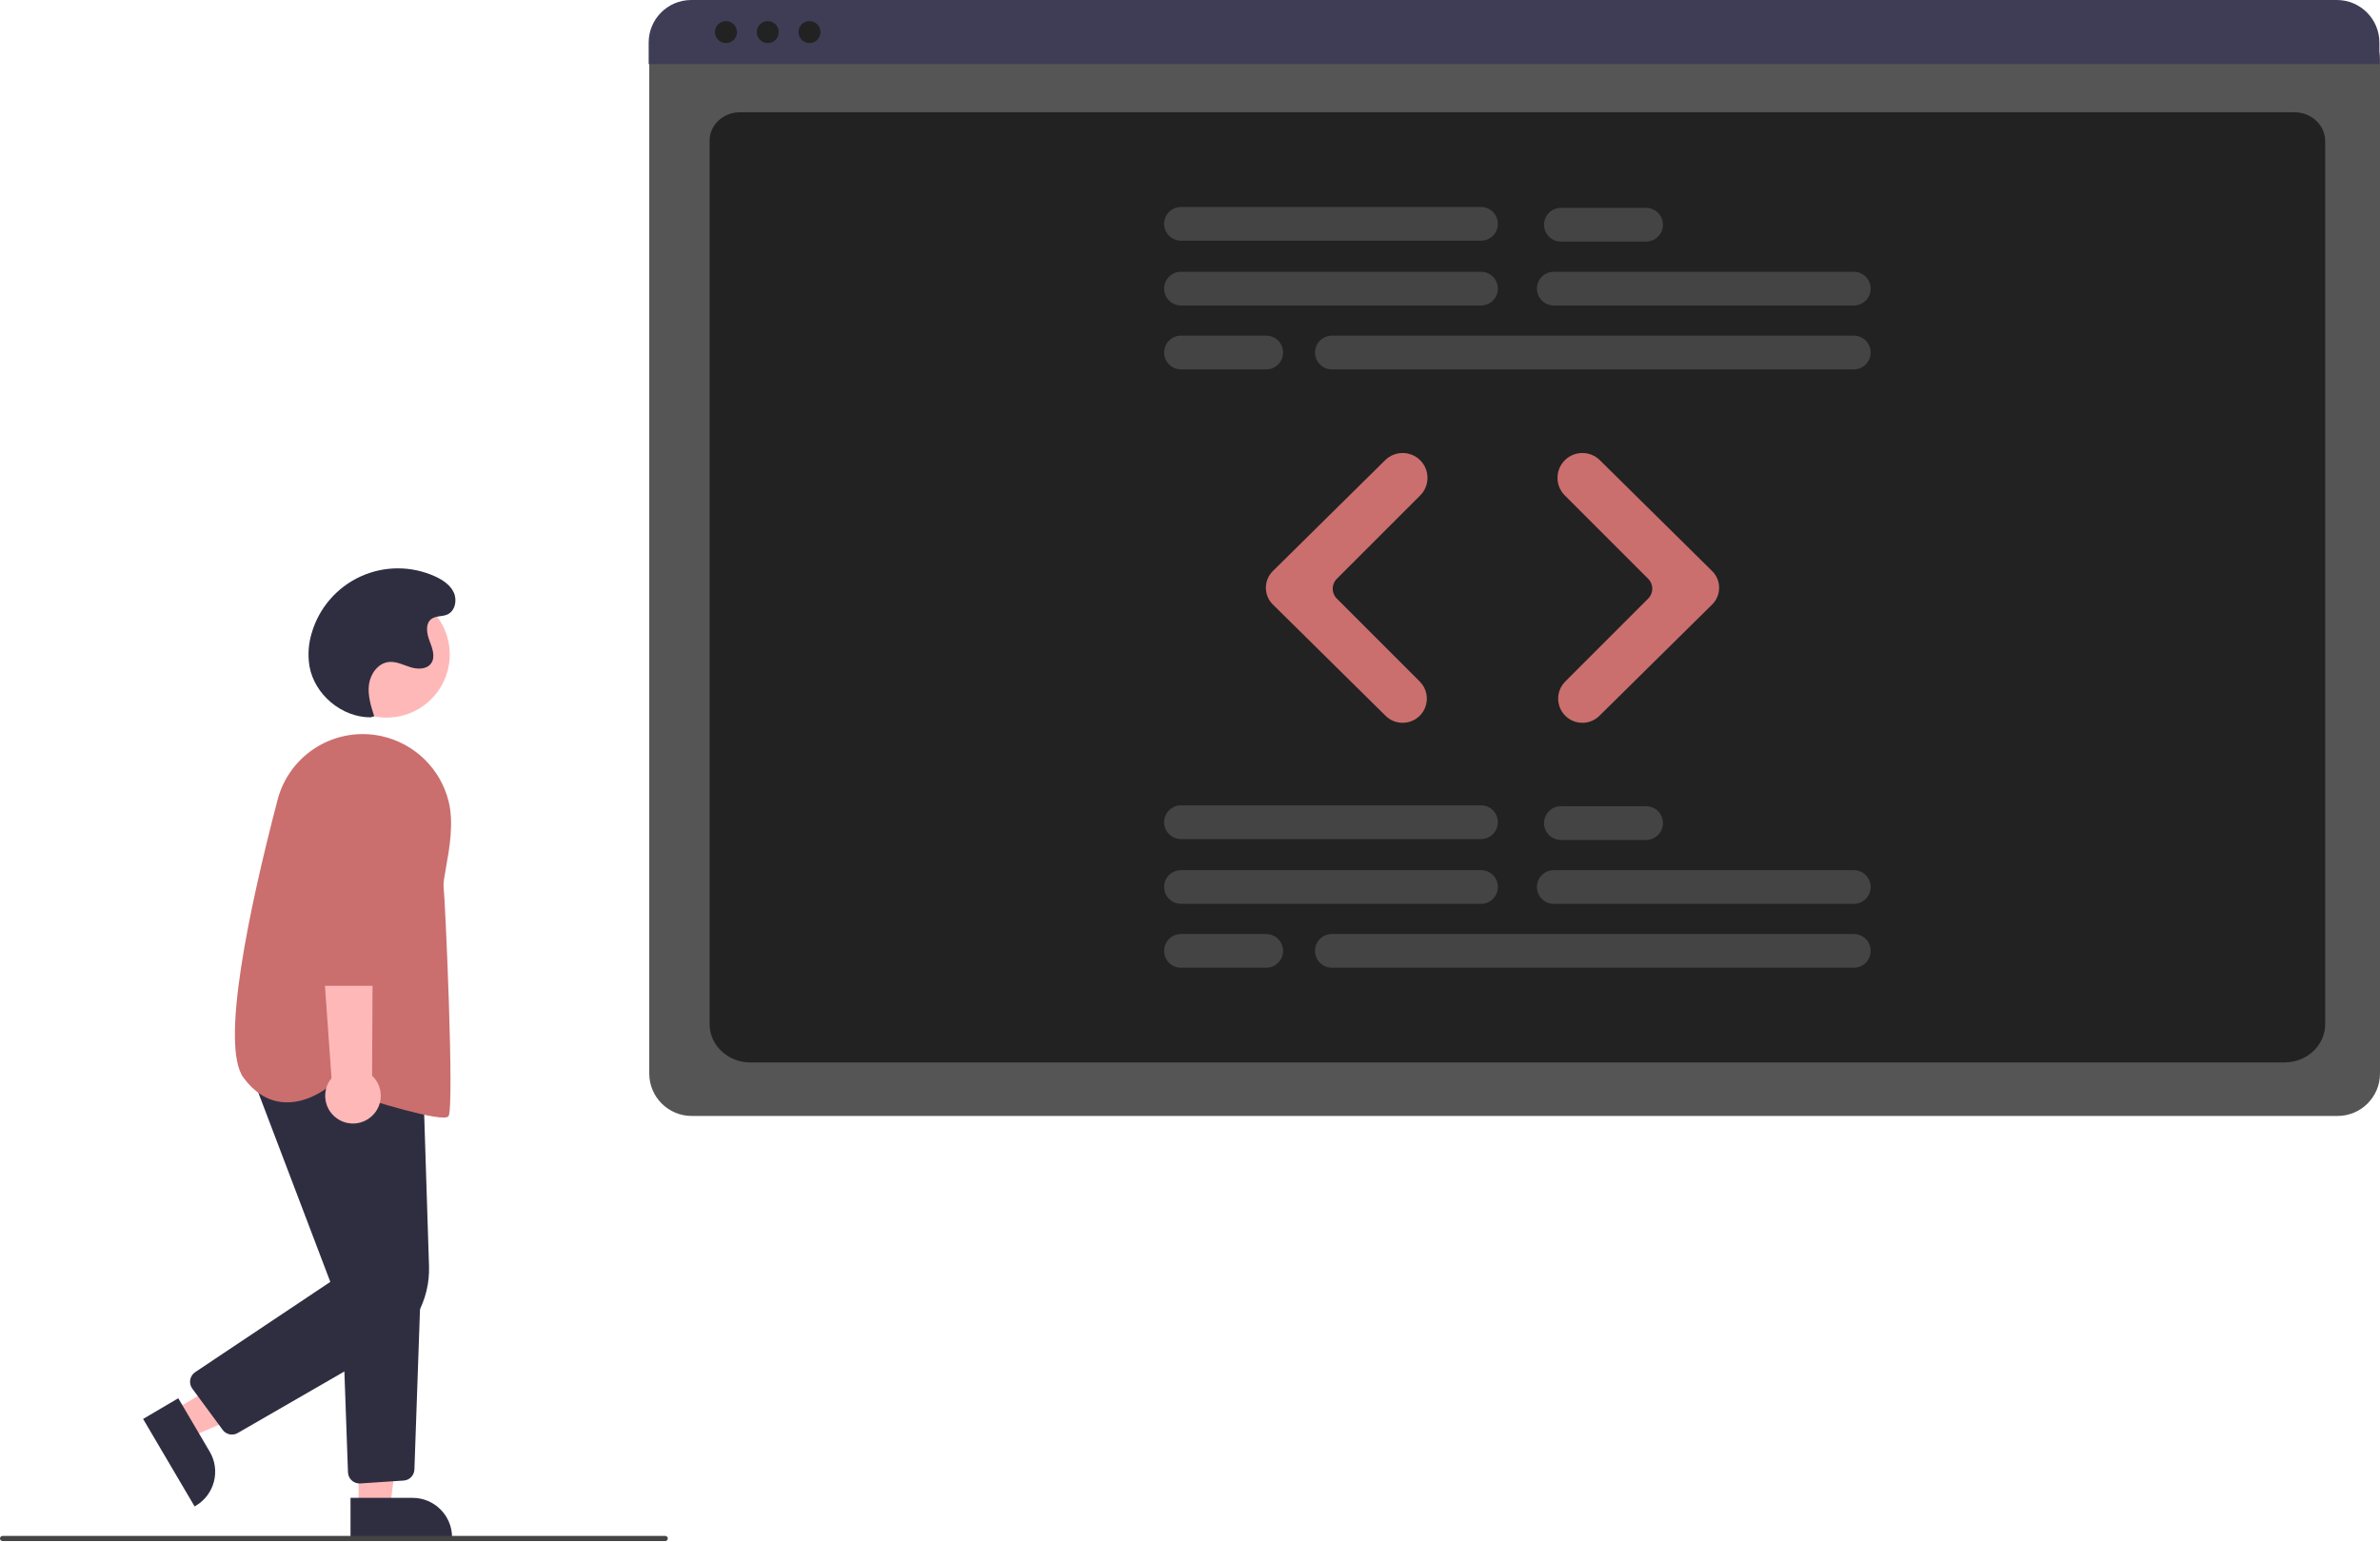
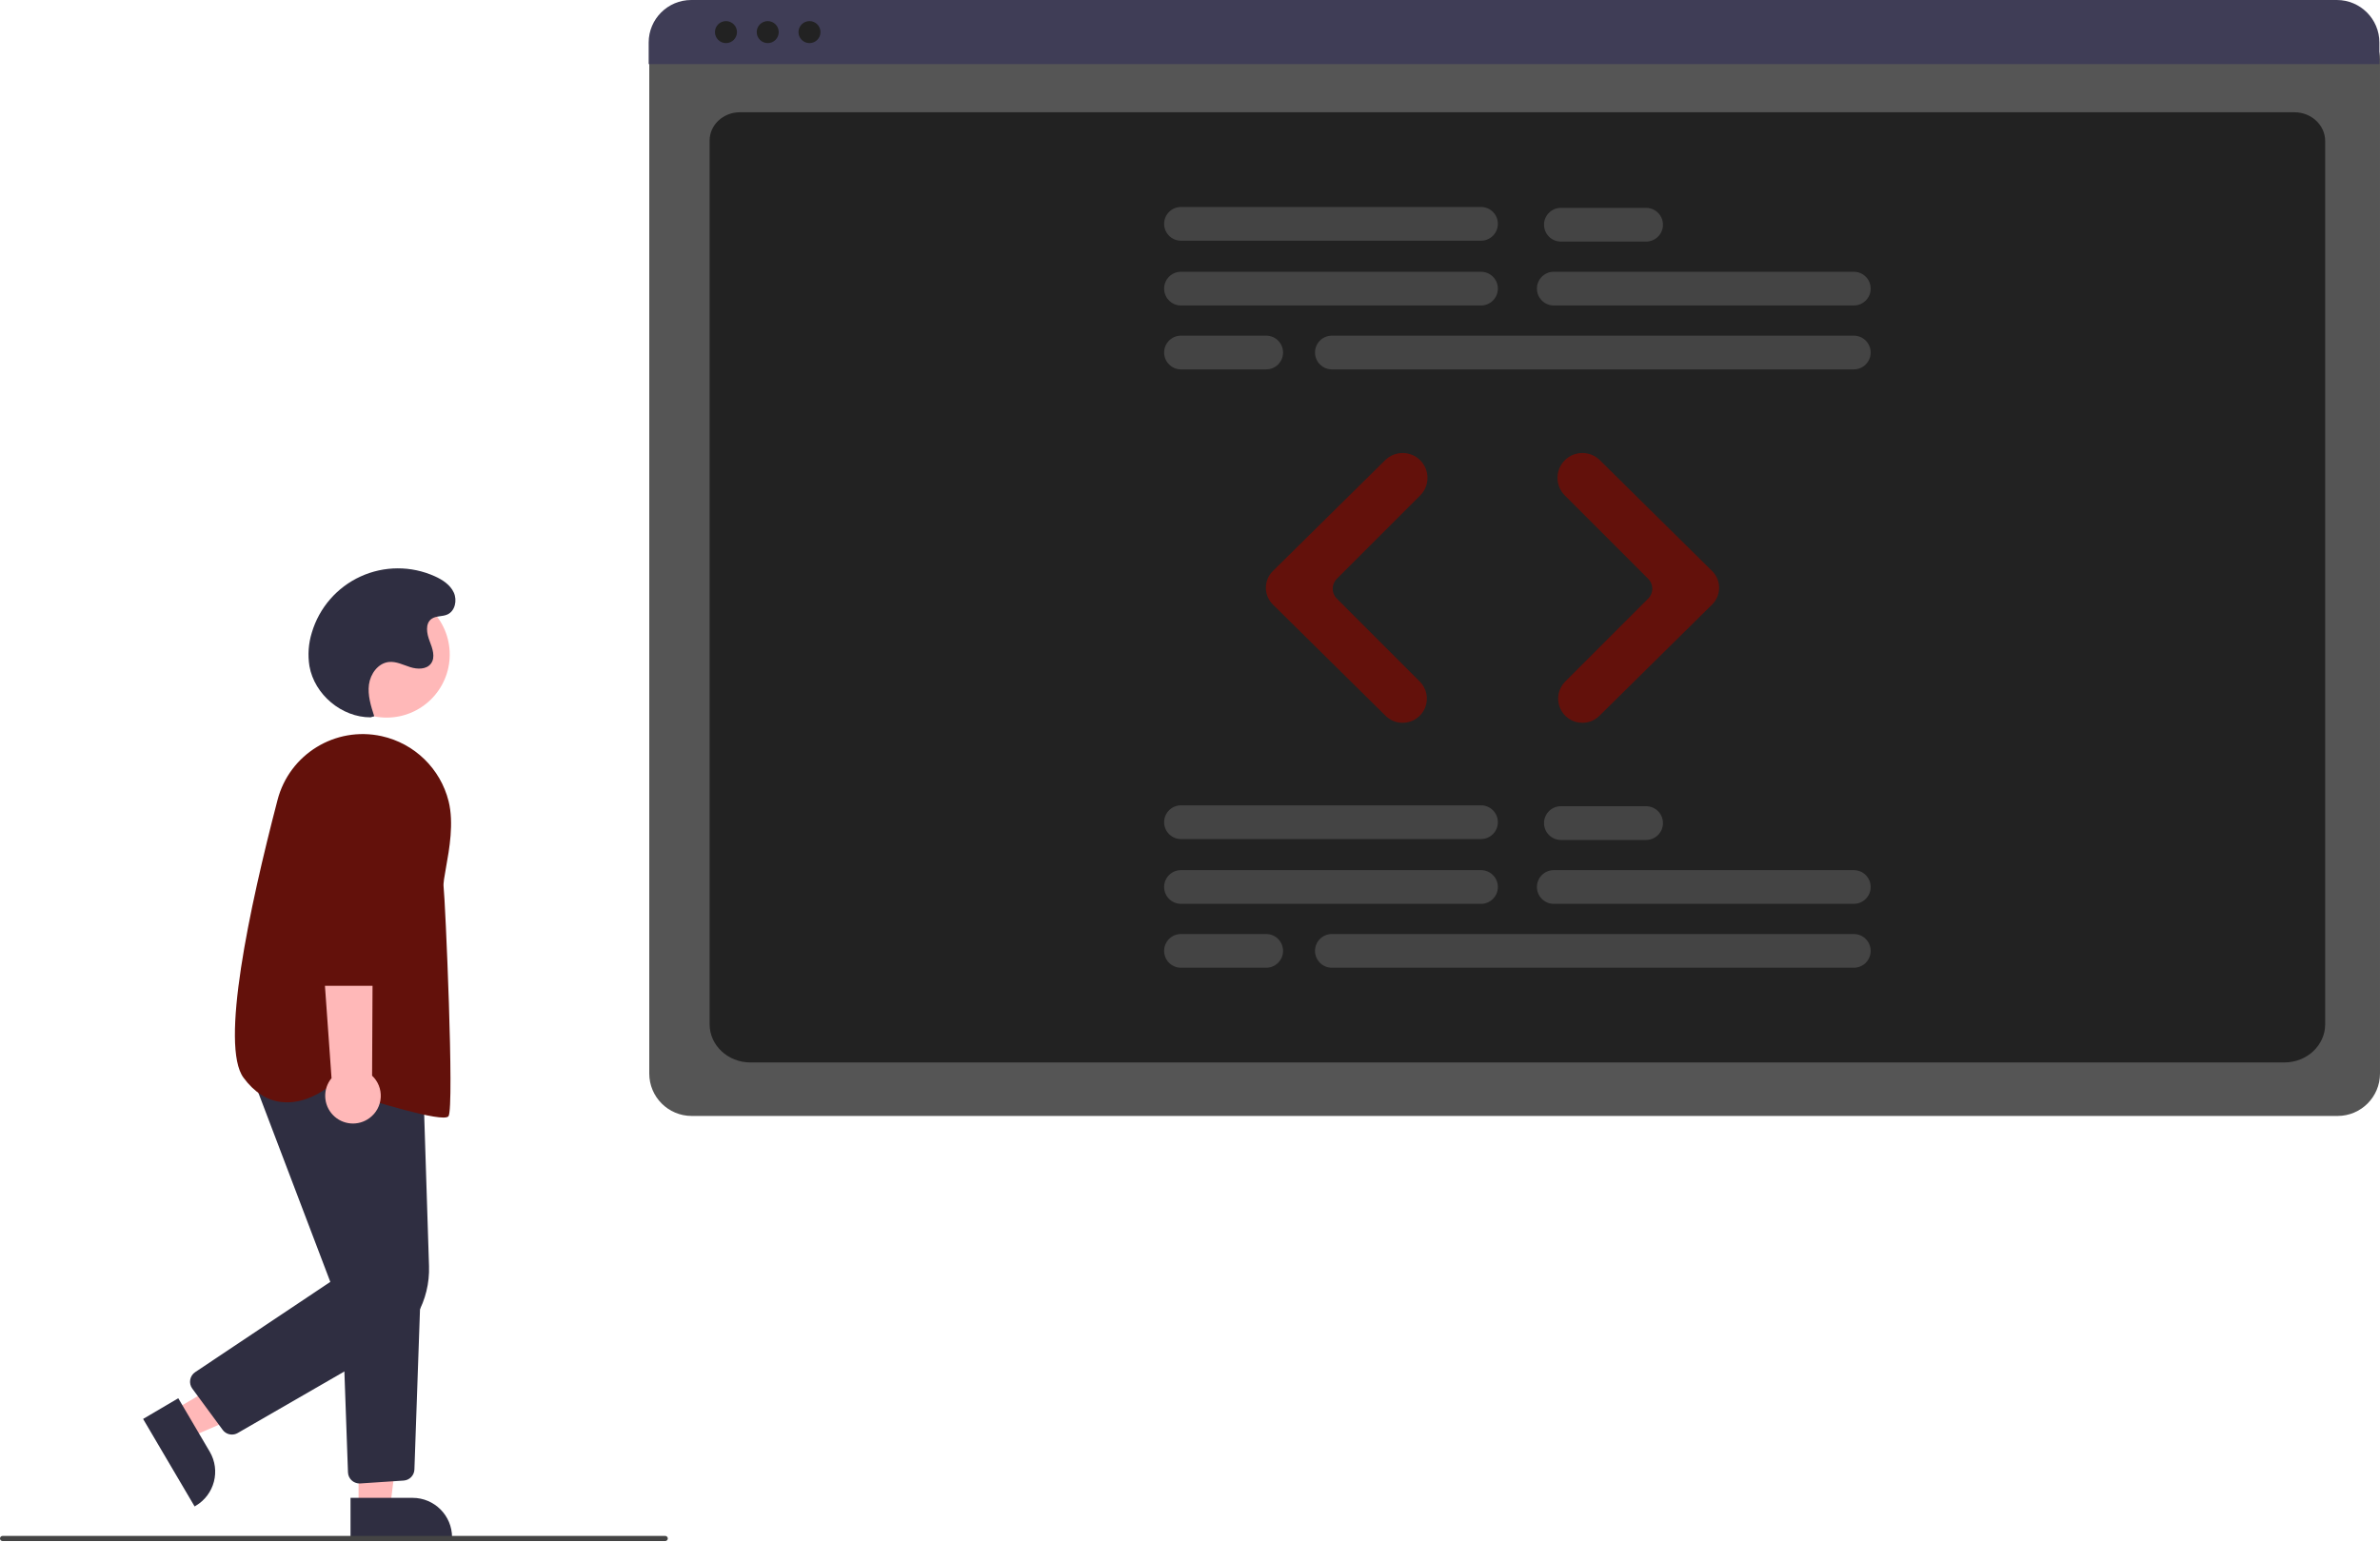
<svg xmlns="http://www.w3.org/2000/svg" data-name="Layer 1" width="926.622" height="600.085" viewBox="0 0 926.622 600.085">
  <circle cx="150.534" cy="254.872" r="24.561" fill="#ffb8b8" />
  <polygon points="67.543 549.197 73.762 559.763 117.474 540.803 108.295 525.21 67.543 549.197" fill="#ffb8b8" />
  <path d="M206.096,694.43,218.343,715.237l.001.001A15.386,15.386,0,0,1,212.888,736.302l-.431.254L192.405,702.489Z" transform="translate(-136.6892 -149.9575)" fill="#2f2e41" />
  <polygon points="139.6 587.26 151.86 587.259 157.692 539.971 139.598 539.972 139.6 587.26" fill="#ffb8b8" />
  <path d="M273.162,733.215l24.144-.001h.001a15.386,15.386,0,0,1,15.386,15.386v.5l-39.531.001Z" transform="translate(-136.6892 -149.9575)" fill="#2f2e41" />
  <path d="M227.001,708.567a4.493,4.493,0,0,1-3.624-1.833l-11.824-16.059a4.5,4.5,0,0,1,1.125-6.41l52.614-35.142-31.747-83.475L301.434,571.252l2.287,71.733A36.046,36.046,0,0,1,285.675,675.409l-56.427,32.554A4.486,4.486,0,0,1,227.001,708.567Z" transform="translate(-136.6892 -149.9575)" fill="#2f2e41" />
  <path d="M276.659,727.617a4.5,4.5,0,0,1-4.489-4.34l-2.488-69.882,30.808-1.623-2.453,70.384a4.487,4.487,0,0,1-4.2,4.333l-16.873,1.118C276.863,727.614,276.761,727.617,276.659,727.617Z" transform="translate(-136.6892 -149.9575)" fill="#2f2e41" />
-   <path d="M309.291,585.129c-7.838,0-35.217-8.816-44.721-11.959-1.422,1.138-9.233,6.979-18.351,5.911-5.626-.66-10.579-3.845-14.721-9.466-9.147-12.414,2.151-65.651,13.239-108.126a34.268,34.268,0,0,1,40.529-24.88h0a34.571,34.571,0,0,1,26.088,25.378c2.088,8.498.292,18.494-1.02,25.794-.616,3.432-1.104,6.143-.937,7.475.644,5.148,4.219,85.892,1.92,89.34C311.071,584.963,310.363,585.129,309.291,585.129Z" transform="translate(-136.6892 -149.9575)" fill="#cb6e6e" />
+   <path d="M309.291,585.129c-7.838,0-35.217-8.816-44.721-11.959-1.422,1.138-9.233,6.979-18.351,5.911-5.626-.66-10.579-3.845-14.721-9.466-9.147-12.414,2.151-65.651,13.239-108.126a34.268,34.268,0,0,1,40.529-24.88h0a34.571,34.571,0,0,1,26.088,25.378c2.088,8.498.292,18.494-1.02,25.794-.616,3.432-1.104,6.143-.937,7.475.644,5.148,4.219,85.892,1.92,89.34C311.071,584.963,310.363,585.129,309.291,585.129Z" transform="translate(-136.6892 -149.9575)" fill="#63110b" />
  <path d="M280.616,585.272a10.743,10.743,0,0,0,.942-16.446l.485-97.844-23.045,3.837,6.769,94.97A10.801,10.801,0,0,0,280.616,585.272Z" transform="translate(-136.6892 -149.9575)" fill="#ffb8b8" />
-   <path d="M285.946,533.818H261.124a4.514,4.514,0,0,1-4.5-4.459l-.609-67.292a17.603,17.603,0,1,1,35.204.043L290.446,529.37A4.515,4.515,0,0,1,285.946,533.818Z" transform="translate(-136.6892 -149.9575)" fill="#cb6e6e" />
+   <path d="M285.946,533.818H261.124a4.514,4.514,0,0,1-4.5-4.459l-.609-67.292a17.603,17.603,0,1,1,35.204.043L290.446,529.37A4.515,4.515,0,0,1,285.946,533.818Z" transform="translate(-136.6892 -149.9575)" fill="#63110b" />
  <path d="M280.969,429.289c-11.245.021-21.854-8.868-23.803-19.943a28.671,28.671,0,0,1,.919-13.014A34.954,34.954,0,0,1,306.021,374.379c3.008,1.361,5.971,3.316,7.349,6.317s.515,7.195-2.498,8.546c-1.969.882-4.44.449-6.187,1.716-2.509,1.819-1.863,5.691-.743,8.581s2.388,6.387.509,8.852c-1.75,2.297-5.249,2.226-8.004,1.361s-5.476-2.313-8.349-2.018c-4.19.43-7.202,4.598-7.759,8.773s.755,8.349,2.05,12.357Z" transform="translate(-136.6892 -149.9575)" fill="#2f2e41" />
  <path d="M395.689,750.042h-258a1,1,0,1,1,0-2h258a1,1,0,0,1,0,2Z" transform="translate(-136.6892 -149.9575)" fill="#444" />
  <path d="M1046.811,584.505H405.972a16.519,16.519,0,0,1-16.5-16.5V172.852a12.102,12.102,0,0,1,12.088-12.088h649.453a12.311,12.311,0,0,1,12.297,12.297V568.005A16.519,16.519,0,0,1,1046.811,584.505Z" transform="translate(-136.6892 -149.9575)" fill="#555555" />
  <path d="M1026.091,563.673H428.846c-8.755,0-15.878-6.67-15.878-14.868v-344.105c0-6.08,5.278-11.027,11.766-11.027H1030.008c6.595,0,11.961,5.028,11.961,11.208V548.805C1041.969,557.003,1034.846,563.673,1026.091,563.673Z" transform="translate(-136.6892 -149.9575)" fill="#222222" />
  <path d="M1063.081,174.908H389.241v-8.4a16.574,16.574,0,0,1,16.56-16.55H1046.521a16.574,16.574,0,0,1,16.56,16.55Z" transform="translate(-136.6892 -149.9575)" fill="#3f3d56" />
  <circle cx="282.647" cy="12.5" r="4.283" fill="#222222" />
  <circle cx="298.906" cy="12.5" r="4.283" fill="#222222" />
  <circle cx="315.165" cy="12.5" r="4.283" fill="#222222" />
  <path d="M713.3,268.912H596.492a6.566,6.566,0,0,1,0-13.132H713.3a6.566,6.566,0,1,1,0,13.132Z" transform="translate(-136.6892 -149.9575)" fill="#444" />
  <path d="M858.446,268.912H741.638a6.566,6.566,0,0,1,0-13.132H858.446a6.566,6.566,0,1,1,0,13.132Z" transform="translate(-136.6892 -149.9575)" fill="#444" />
  <path d="M858.446,293.794H655.241a6.566,6.566,0,1,1,0-13.132H858.446a6.566,6.566,0,1,1,0,13.132Z" transform="translate(-136.6892 -149.9575)" fill="#444" />
  <path d="M713.3,243.684H596.492a6.566,6.566,0,0,1,0-13.132H713.3a6.566,6.566,0,1,1,0,13.132Z" transform="translate(-136.6892 -149.9575)" fill="#444" />
  <path d="M777.579,244.03H744.402a6.566,6.566,0,0,1,0-13.132H777.579a6.566,6.566,0,1,1,0,13.132Z" transform="translate(-136.6892 -149.9575)" fill="#444" />
  <path d="M629.668,293.794H596.492a6.566,6.566,0,0,1,0-13.132h33.176a6.566,6.566,0,1,1,0,13.132Z" transform="translate(-136.6892 -149.9575)" fill="#444" />
  <path d="M713.3,501.912H596.492a6.566,6.566,0,0,1,0-13.132H713.3a6.566,6.566,0,1,1,0,13.132Z" transform="translate(-136.6892 -149.9575)" fill="#444" />
  <path d="M858.446,501.912H741.638a6.566,6.566,0,0,1,0-13.132H858.446a6.566,6.566,0,1,1,0,13.132Z" transform="translate(-136.6892 -149.9575)" fill="#444" />
  <path d="M858.446,526.794H655.241a6.566,6.566,0,1,1,0-13.132H858.446a6.566,6.566,0,1,1,0,13.132Z" transform="translate(-136.6892 -149.9575)" fill="#444" />
  <path d="M713.3,476.684H596.492a6.566,6.566,0,0,1,0-13.132H713.3a6.566,6.566,0,1,1,0,13.132Z" transform="translate(-136.6892 -149.9575)" fill="#444" />
  <path d="M777.579,477.03H744.402a6.566,6.566,0,0,1,0-13.132H777.579a6.566,6.566,0,0,1,0,13.132Z" transform="translate(-136.6892 -149.9575)" fill="#444" />
  <path d="M629.668,526.794H596.492a6.566,6.566,0,0,1,0-13.132h33.176a6.566,6.566,0,1,1,0,13.132Z" transform="translate(-136.6892 -149.9575)" fill="#444" />
-   <path d="M682.793,431.419a9.397,9.397,0,0,1-6.624-2.71l-43.909-43.359a9.152,9.152,0,0,1,0-13.023l43.731-43.184a9.702,9.702,0,0,1,13.644.043h0a9.689,9.689,0,0,1,0,13.687l-32.496,32.497a5.413,5.413,0,0,0,0,7.647l32.32,32.32a9.418,9.418,0,0,1-6.666,16.084Z" transform="translate(-136.6892 -149.9575)" fill="#cb6e6e" />
-   <path d="M752.759,431.419a9.418,9.418,0,0,1-6.666-16.084L778.412,383.015a5.413,5.413,0,0,0,0-7.647L745.916,342.872a9.678,9.678,0,0,1,0-13.687h0a9.702,9.702,0,0,1,13.644-.043l43.731,43.184a9.152,9.152,0,0,1,0,13.023l-43.909,43.359A9.399,9.399,0,0,1,752.759,431.419Z" transform="translate(-136.6892 -149.9575)" fill="#cb6e6e" />
+   <path d="M682.793,431.419a9.397,9.397,0,0,1-6.624-2.71l-43.909-43.359a9.152,9.152,0,0,1,0-13.023l43.731-43.184a9.702,9.702,0,0,1,13.644.043h0a9.689,9.689,0,0,1,0,13.687l-32.496,32.497a5.413,5.413,0,0,0,0,7.647l32.32,32.32a9.418,9.418,0,0,1-6.666,16.084Z" transform="translate(-136.6892 -149.9575)" fill="#63110b" />
+   <path d="M752.759,431.419a9.418,9.418,0,0,1-6.666-16.084L778.412,383.015a5.413,5.413,0,0,0,0-7.647L745.916,342.872a9.678,9.678,0,0,1,0-13.687h0a9.702,9.702,0,0,1,13.644-.043l43.731,43.184a9.152,9.152,0,0,1,0,13.023l-43.909,43.359A9.399,9.399,0,0,1,752.759,431.419Z" transform="translate(-136.6892 -149.9575)" fill="#63110b" />
</svg>
